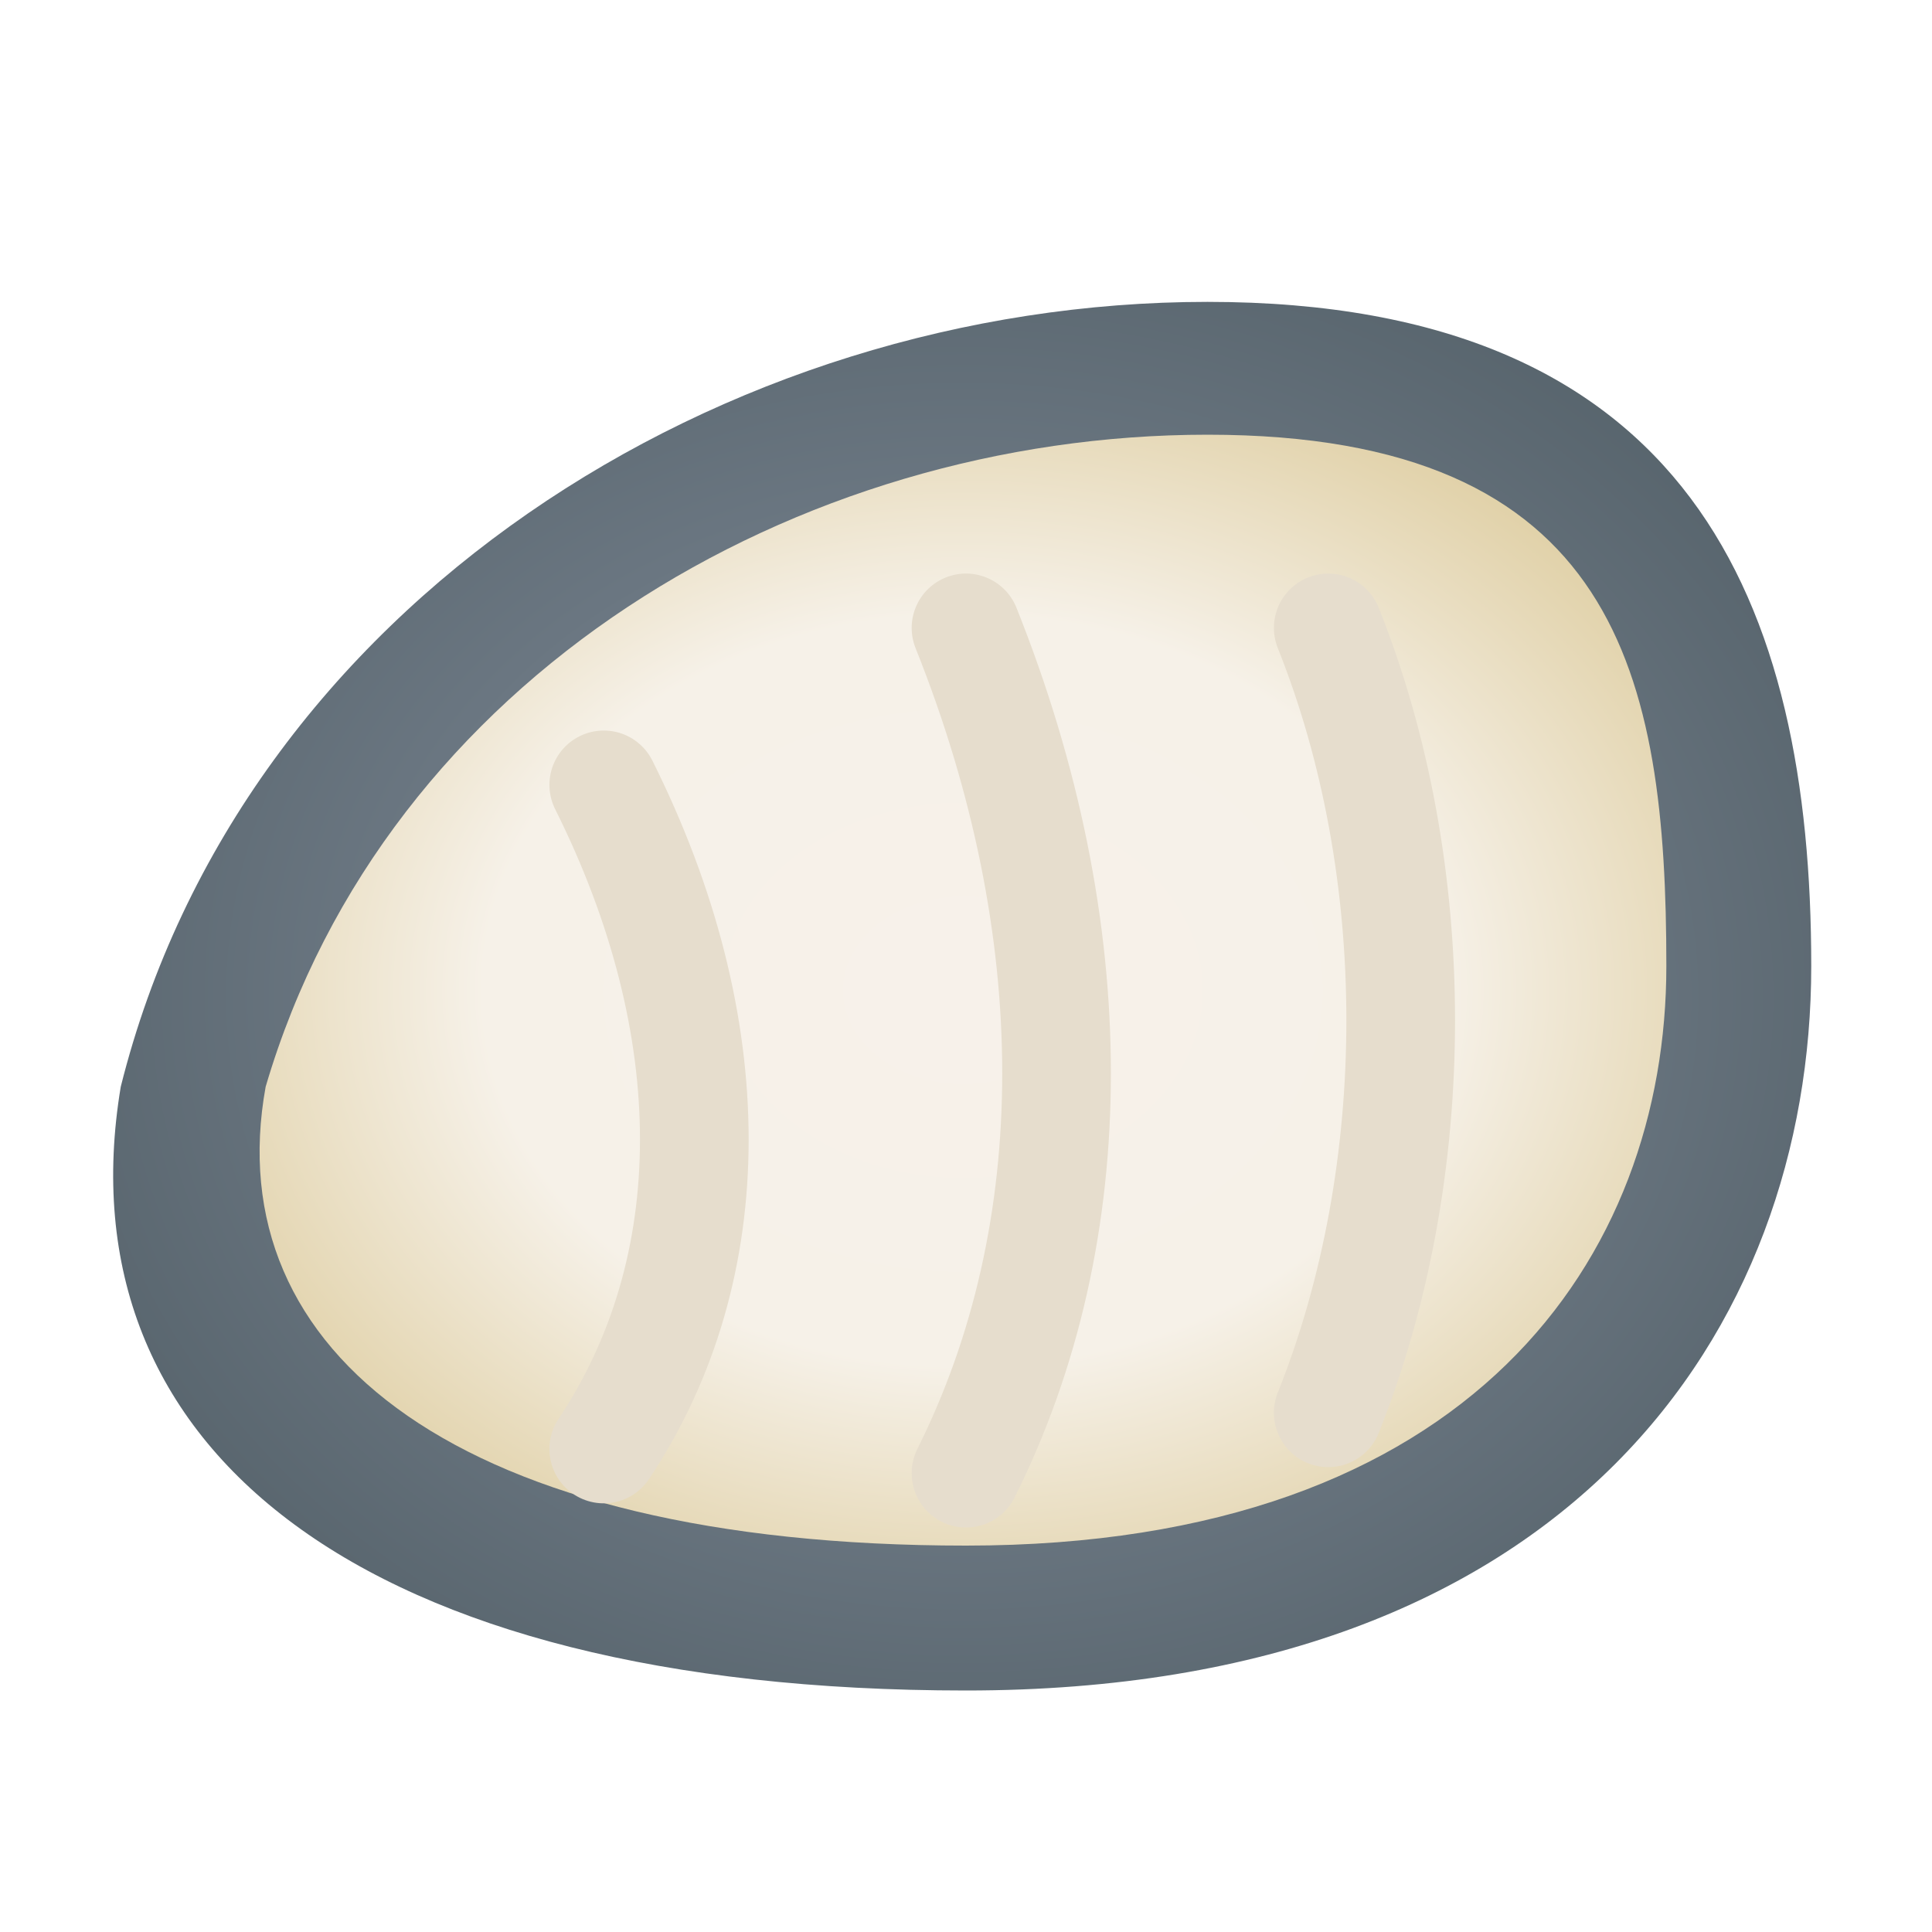
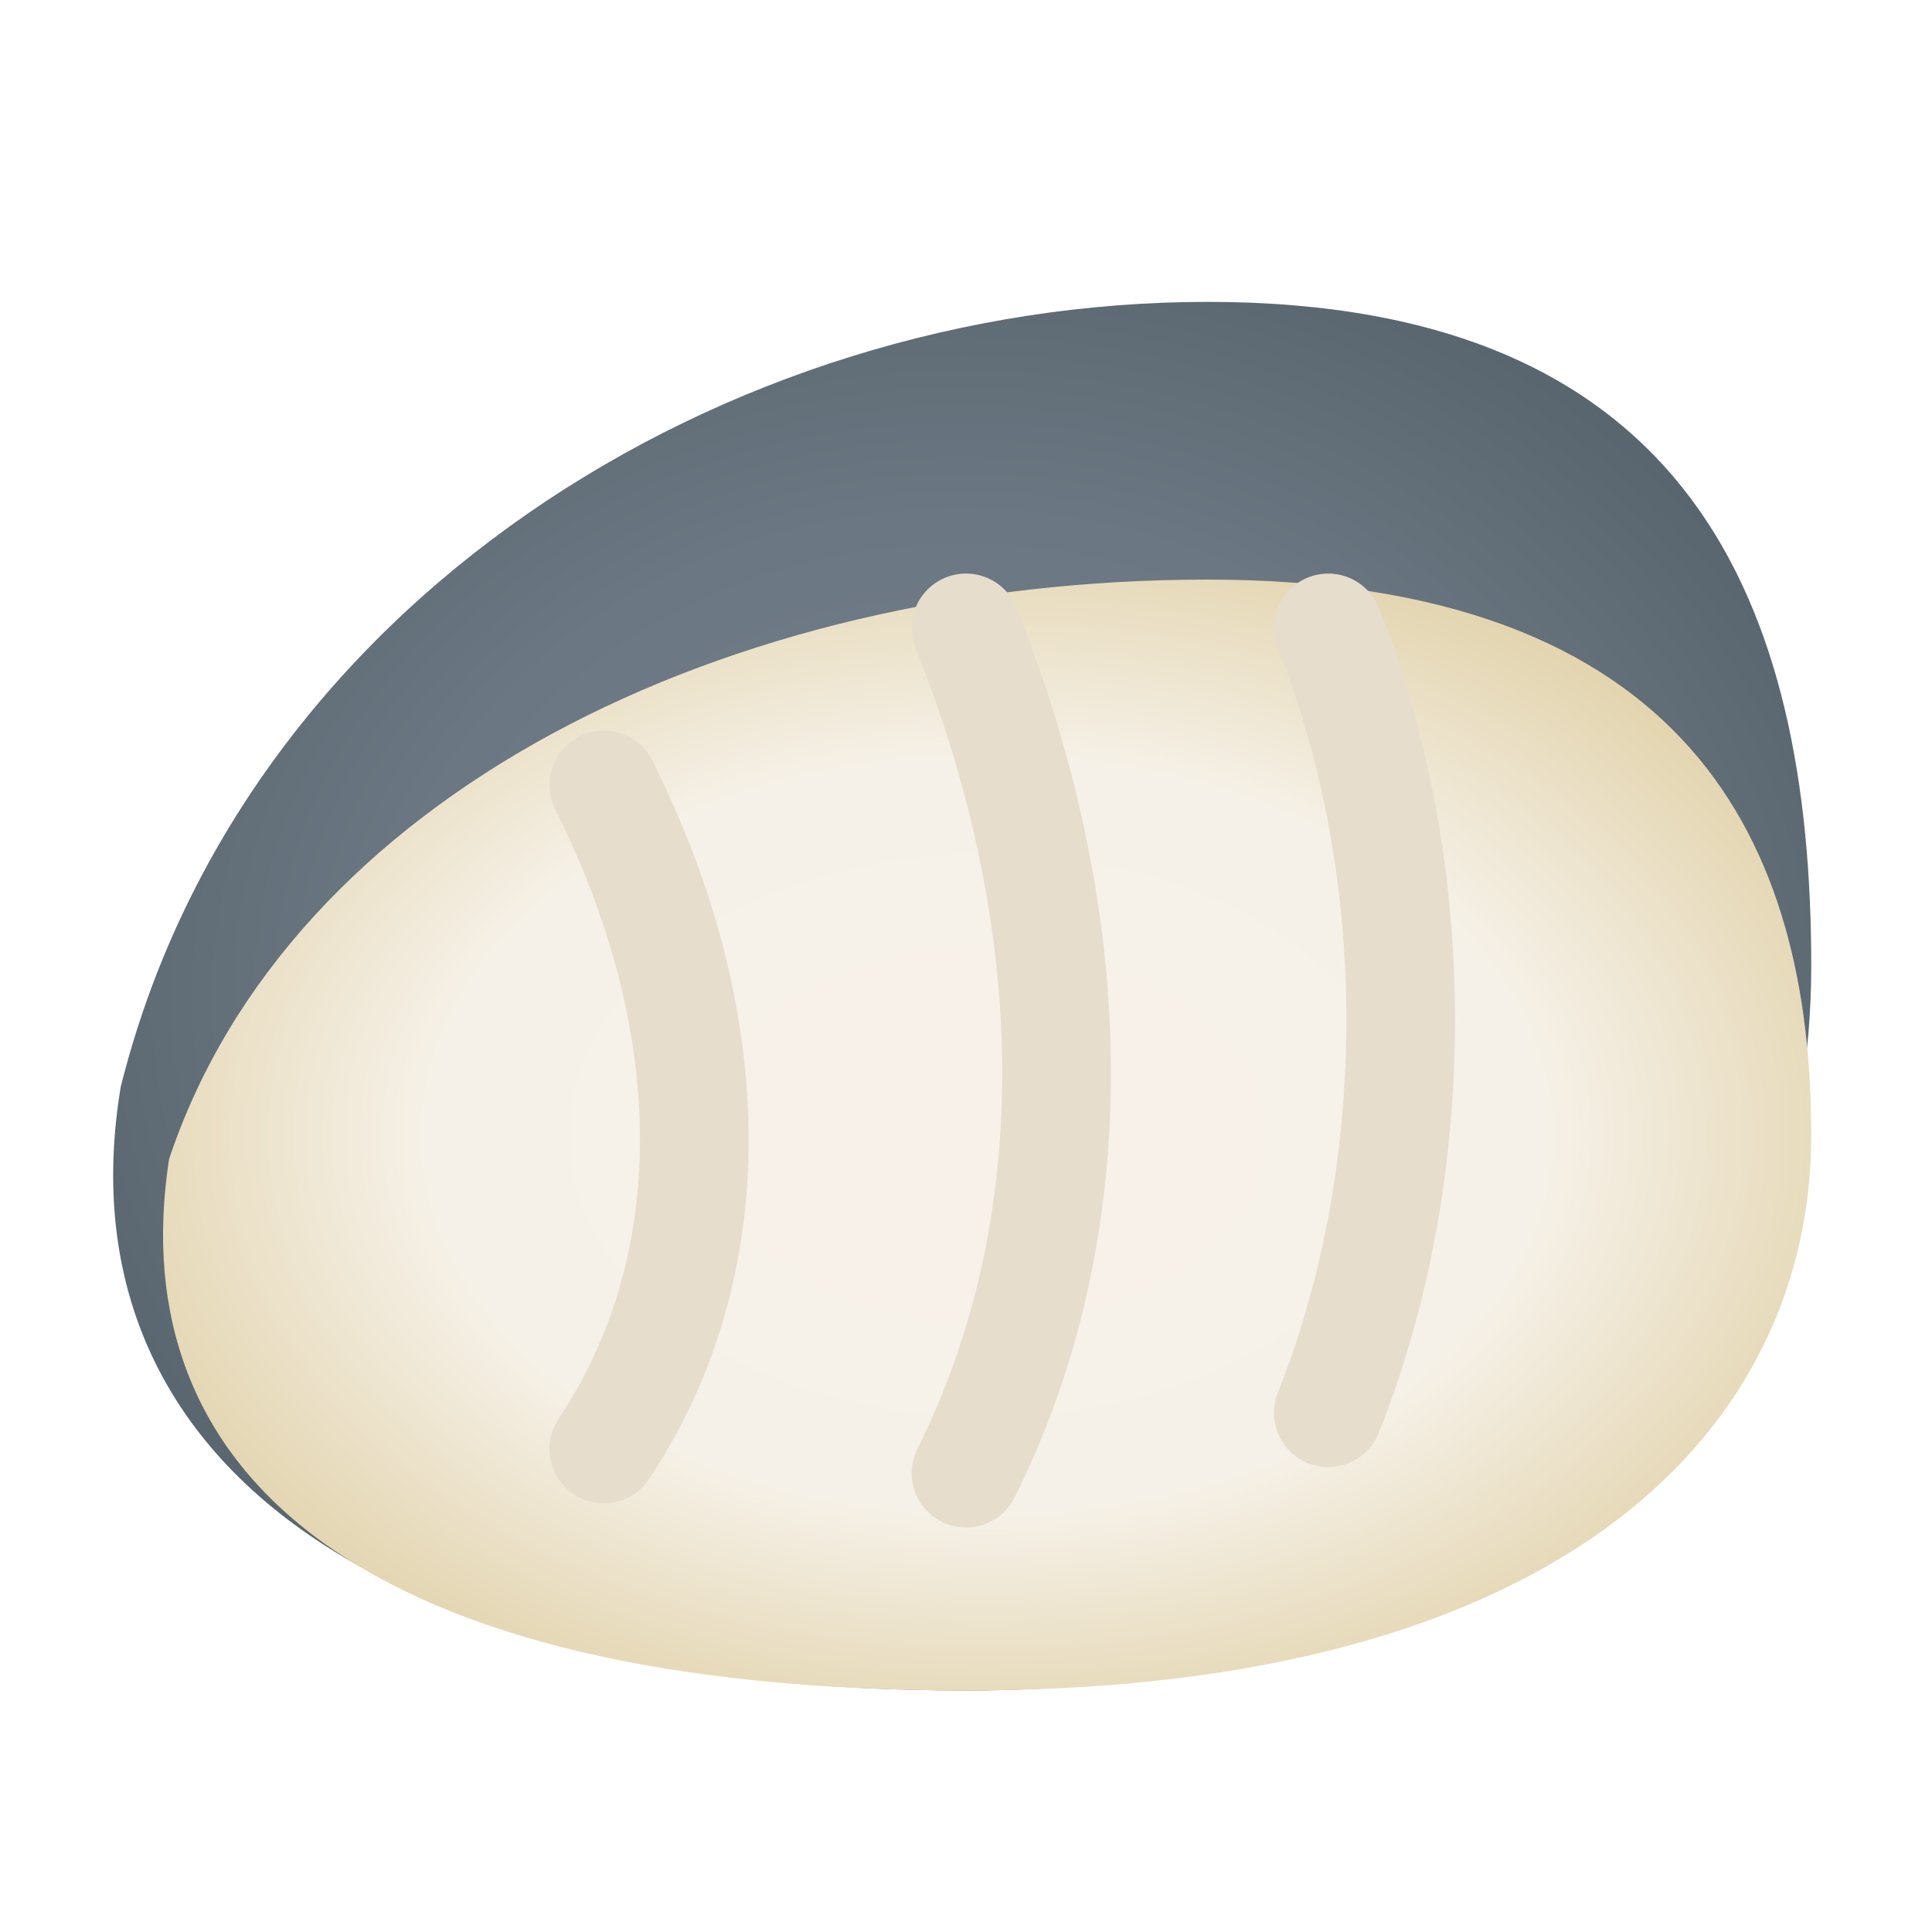
<svg xmlns="http://www.w3.org/2000/svg" width="16" height="16" viewBox="0 0 16 16">
  <defs>
    <radialGradient id="p6b7782" cx="0.5" cy="0.5" r="0.62">
      <stop offset="0" stop-color="#75808e" />
      <stop offset="0.55" stop-color="#6b7782" />
      <stop offset="1" stop-color="#546169" />
    </radialGradient>
    <radialGradient id="pf6f1e8" cx="0.5" cy="0.5" r="0.62">
      <stop offset="0" stop-color="#f7f1ea" />
      <stop offset="0.55" stop-color="#f6f1e8" />
      <stop offset="1" stop-color="#decda0" />
    </radialGradient>
  </defs>
  <path d="M1 9c1-4 5-6.5 9-6.5s5 2.5 5 5.5-2 6-7 6-7.5-2-7-5Z" fill="url(#p6b7782)" />
-   <path d="M2.2 9c1-3.4 4.4-5.4 7.8-5.4s3.8 2 3.8 4.4-1.6 4.8-5.8 4.8-6.2-1.6-5.8-3.8Z" fill="url(#pf6f1e8)" />
+   <path d="M1.4 9.6c1-3 4.6-4.8 8.6-4.8s5 2.2 5 4.6-2 4.6-7 4.6-7-1.8-6.6-4.4Z" fill="url(#pf6f1e8)" />
  <path d="M5 6.5c1 2 1 4 0 5.5M8 5.2c1 2.5 1 5 0 7M11 5.2c.8 2 .8 4.5 0 6.5" stroke="#e6ddcd" stroke-width="0.9" fill="none" stroke-linecap="round" />
</svg>
